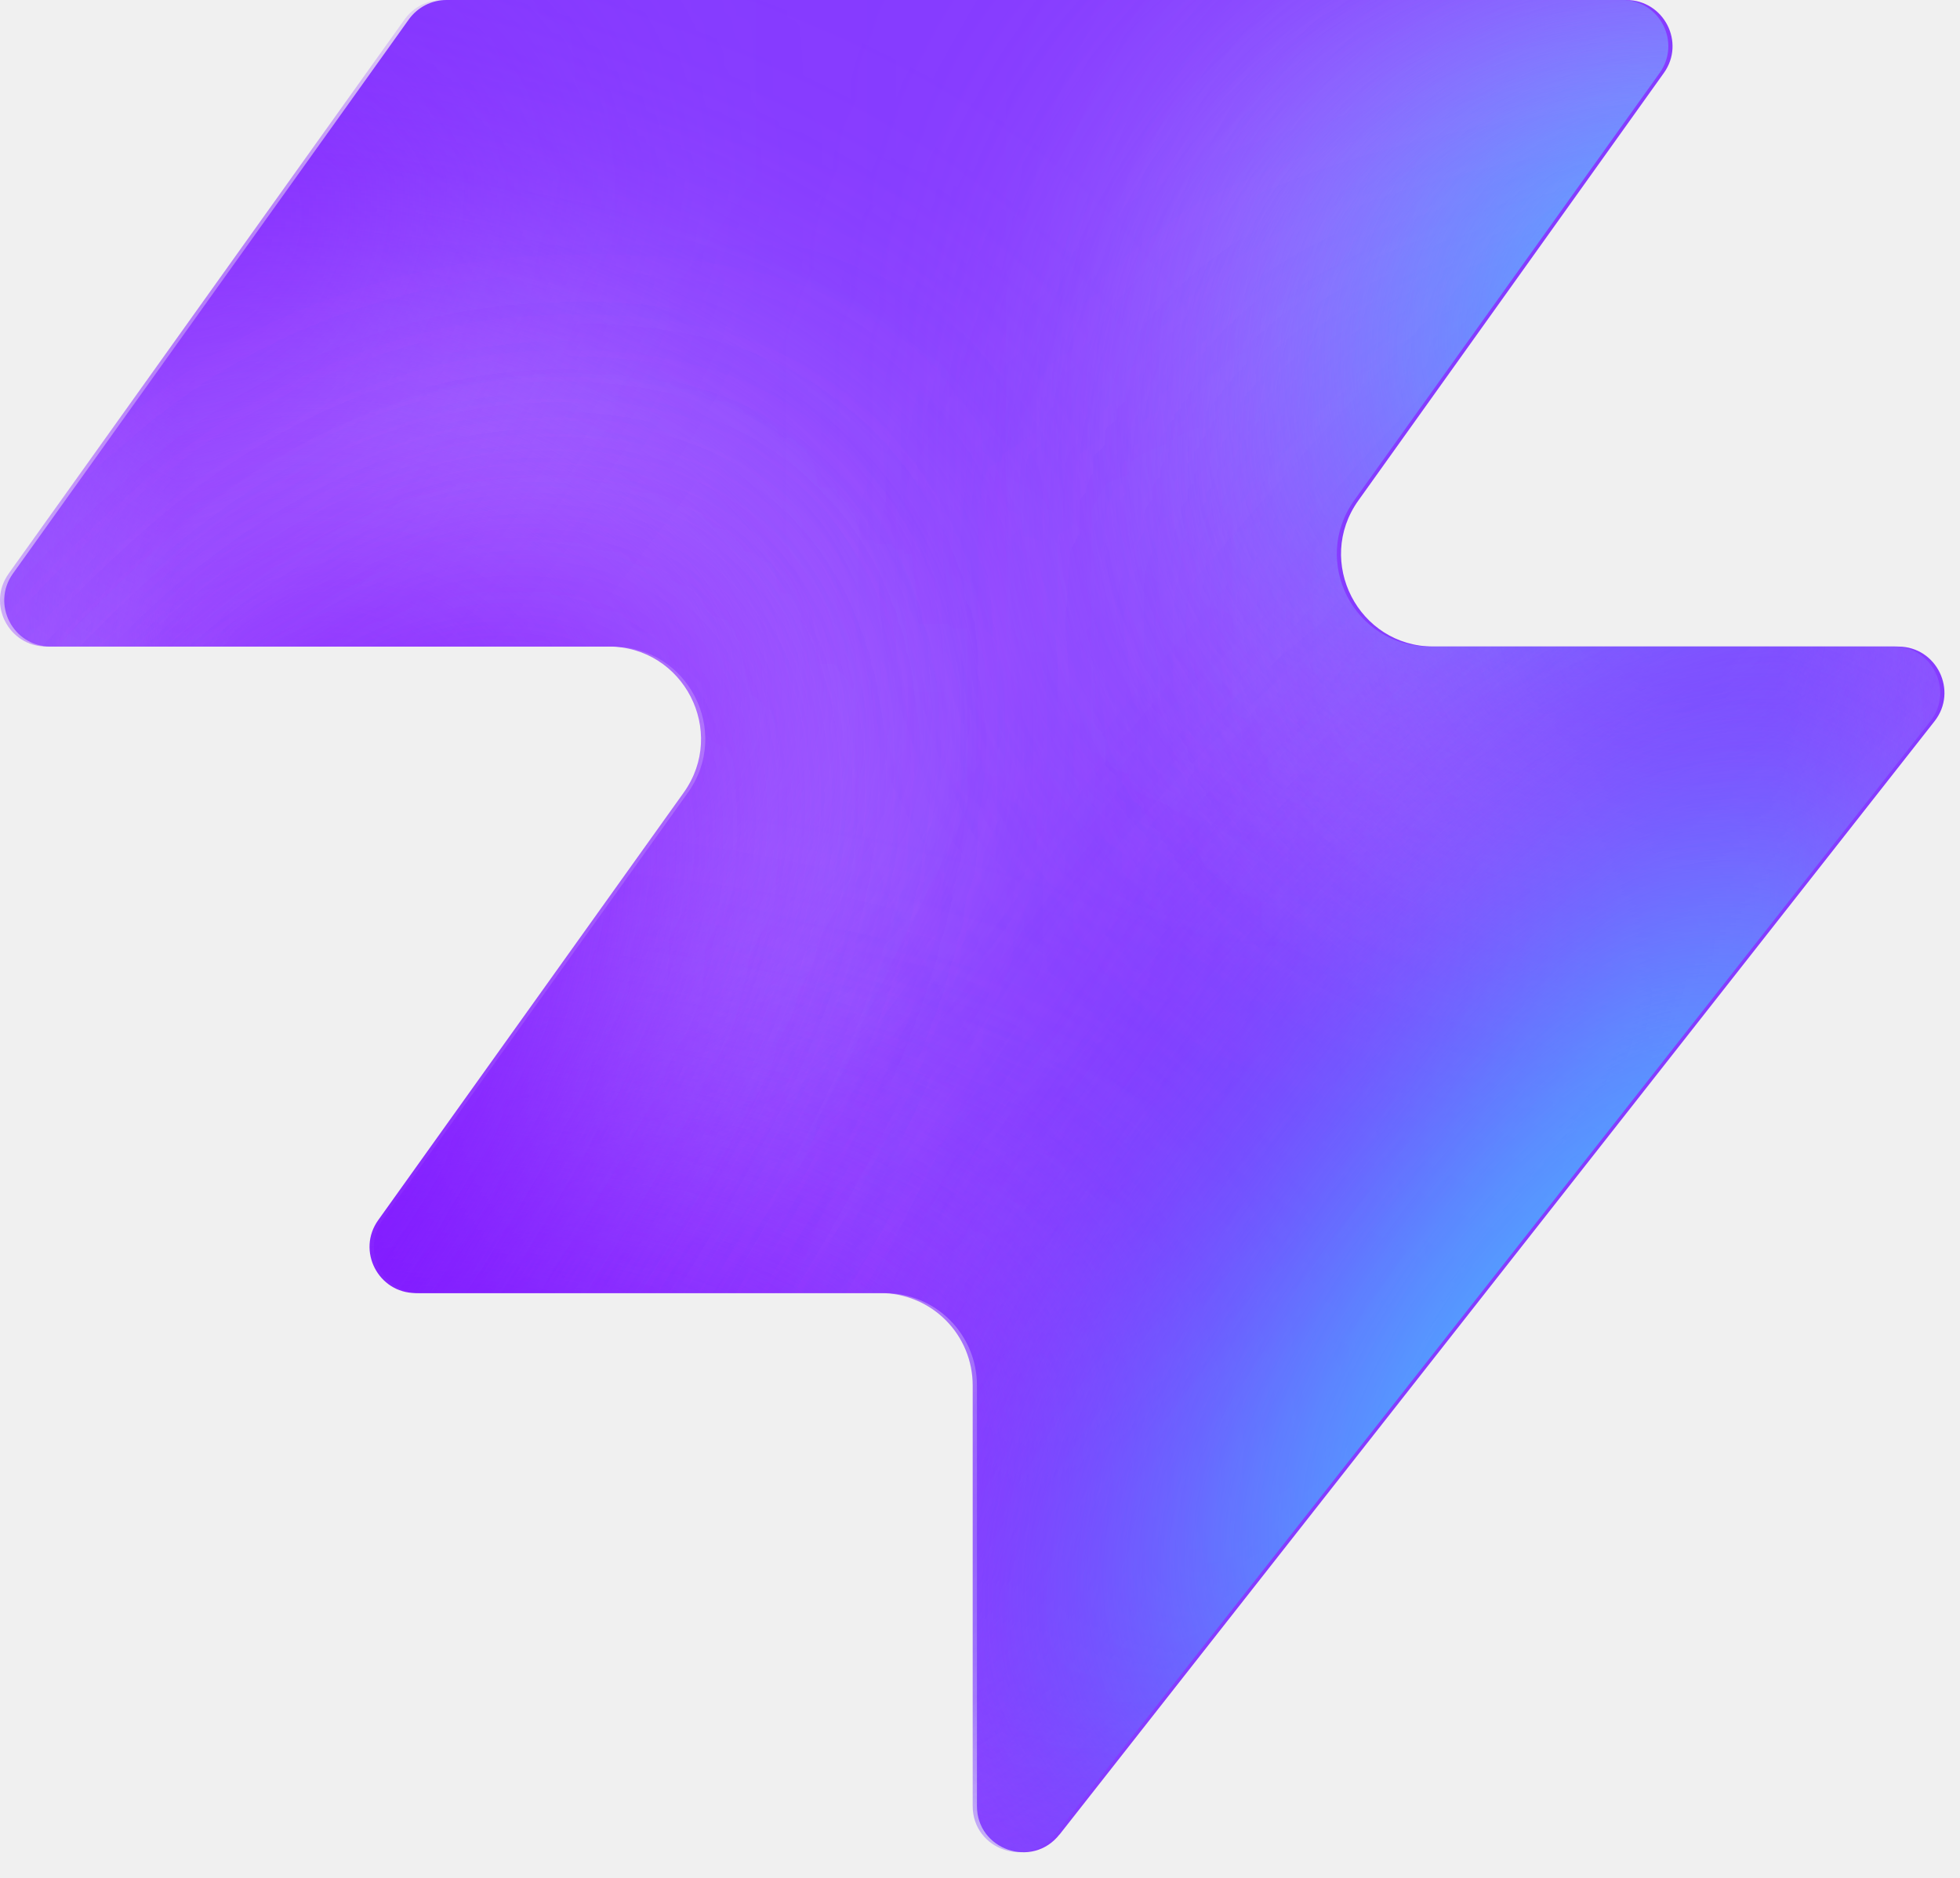
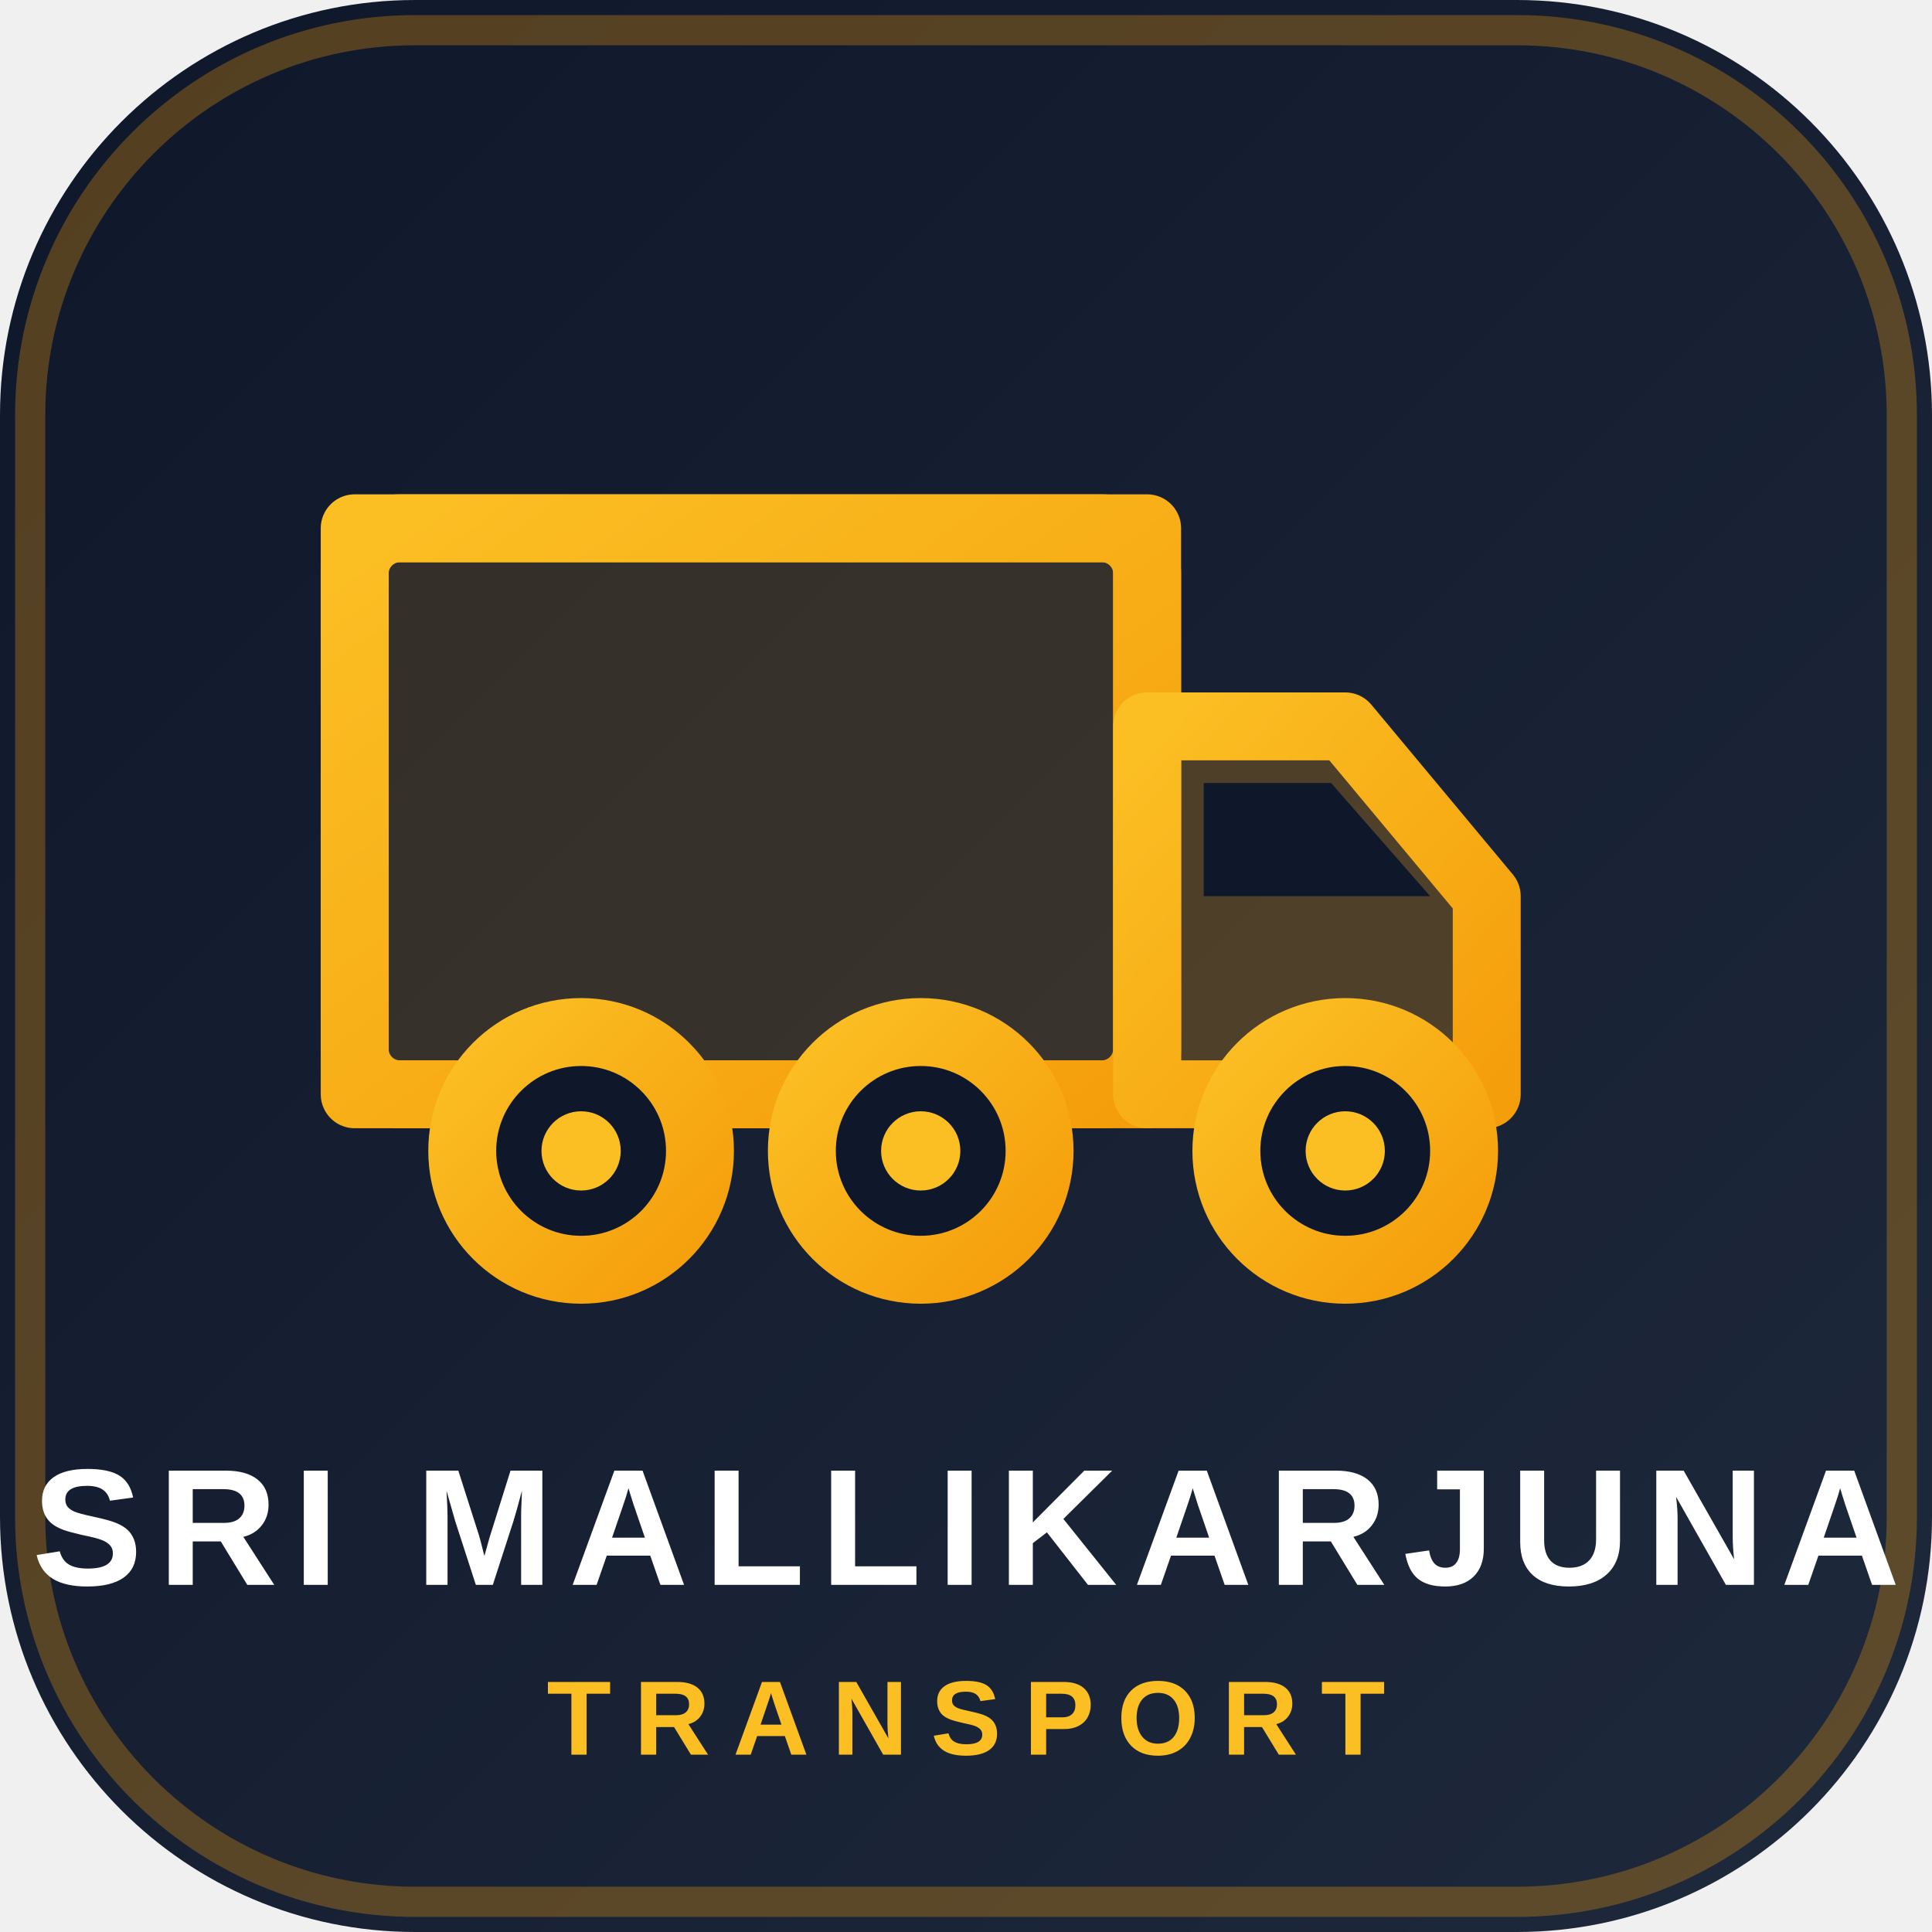
- <svg xmlns="http://www.w3.org/2000/svg" width="48" height="46" fill="none" viewBox="0 0 48 46">
-   <path fill="#863bff" d="M25.946 44.938c-.664.845-2.021.375-2.021-.698V33.937a2.26 2.26 0 0 0-2.262-2.262H10.287c-.92 0-1.456-1.04-.92-1.788l7.48-10.471c1.07-1.497 0-3.578-1.842-3.578H1.237c-.92 0-1.456-1.04-.92-1.788L10.013.474c.214-.297.556-.474.92-.474h28.894c.92 0 1.456 1.04.92 1.788l-7.48 10.471c-1.07 1.498 0 3.579 1.842 3.579h11.377c.943 0 1.473 1.088.89 1.83L25.947 44.94z" style="fill:#863bff;fill:color(display-p3 .525 .23 1);fill-opacity:1" />
-   <mask id="a" width="48" height="46" x="0" y="0" maskUnits="userSpaceOnUse" style="mask-type:alpha">
-     <path fill="#000" d="M25.842 44.938c-.664.844-2.021.375-2.021-.698V33.937a2.26 2.26 0 0 0-2.262-2.262H10.183c-.92 0-1.456-1.04-.92-1.788l7.48-10.471c1.07-1.498 0-3.579-1.842-3.579H1.133c-.92 0-1.456-1.04-.92-1.787L9.91.473c.214-.297.556-.474.92-.474h28.894c.92 0 1.456 1.04.92 1.788l-7.48 10.471c-1.07 1.498 0 3.578 1.842 3.578h11.377c.943 0 1.473 1.088.89 1.832L25.843 44.94z" style="fill:#000;fill-opacity:1" />
-   </mask>
-   <g mask="url(#a)">
-     <g filter="url(#b)">
-       <ellipse cx="5.508" cy="14.704" fill="#ede6ff" rx="5.508" ry="14.704" style="fill:#ede6ff;fill:color(display-p3 .927 .903 1);fill-opacity:1" transform="matrix(.00324 1 1 -.00324 -4.47 31.516)" />
-     </g>
-     <g filter="url(#c)">
-       <ellipse cx="10.399" cy="29.851" fill="#ede6ff" rx="10.399" ry="29.851" style="fill:#ede6ff;fill:color(display-p3 .927 .903 1);fill-opacity:1" transform="matrix(.00324 1 1 -.00324 -39.328 7.883)" />
-     </g>
-     <g filter="url(#d)">
-       <ellipse cx="5.508" cy="30.487" fill="#7e14ff" rx="5.508" ry="30.487" style="fill:#7e14ff;fill:color(display-p3 .492 .077 1);fill-opacity:1" transform="rotate(89.814 -25.913 -14.639)scale(1 -1)" />
-     </g>
-     <g filter="url(#e)">
-       <ellipse cx="5.508" cy="30.599" fill="#7e14ff" rx="5.508" ry="30.599" style="fill:#7e14ff;fill:color(display-p3 .492 .077 1);fill-opacity:1" transform="rotate(89.814 -32.644 -3.334)scale(1 -1)" />
-     </g>
-     <g filter="url(#f)">
-       <ellipse cx="5.508" cy="30.599" fill="#7e14ff" rx="5.508" ry="30.599" style="fill:#7e14ff;fill:color(display-p3 .492 .077 1);fill-opacity:1" transform="matrix(.00324 1 1 -.00324 -34.34 30.47)" />
-     </g>
-     <g filter="url(#g)">
-       <ellipse cx="14.072" cy="22.078" fill="#ede6ff" rx="14.072" ry="22.078" style="fill:#ede6ff;fill:color(display-p3 .927 .903 1);fill-opacity:1" transform="rotate(93.35 24.506 48.493)scale(-1 1)" />
-     </g>
-     <g filter="url(#h)">
-       <ellipse cx="3.47" cy="21.501" fill="#7e14ff" rx="3.47" ry="21.501" style="fill:#7e14ff;fill:color(display-p3 .492 .077 1);fill-opacity:1" transform="rotate(89.009 28.708 47.59)scale(-1 1)" />
-     </g>
-     <g filter="url(#i)">
-       <ellipse cx="3.47" cy="21.501" fill="#7e14ff" rx="3.47" ry="21.501" style="fill:#7e14ff;fill:color(display-p3 .492 .077 1);fill-opacity:1" transform="rotate(89.009 28.708 47.59)scale(-1 1)" />
-     </g>
-     <g filter="url(#j)">
-       <ellipse cx=".387" cy="8.972" fill="#7e14ff" rx="4.407" ry="29.108" style="fill:#7e14ff;fill:color(display-p3 .492 .077 1);fill-opacity:1" transform="rotate(39.51 .387 8.972)" />
-     </g>
-     <g filter="url(#k)">
-       <ellipse cx="47.523" cy="-6.092" fill="#7e14ff" rx="4.407" ry="29.108" style="fill:#7e14ff;fill:color(display-p3 .492 .077 1);fill-opacity:1" transform="rotate(37.892 47.523 -6.092)" />
-     </g>
-     <g filter="url(#l)">
-       <ellipse cx="41.412" cy="6.333" fill="#47bfff" rx="5.971" ry="9.665" style="fill:#47bfff;fill:color(display-p3 .28 .748 1);fill-opacity:1" transform="rotate(37.892 41.412 6.333)" />
-     </g>
-     <g filter="url(#m)">
-       <ellipse cx="-1.879" cy="38.332" fill="#7e14ff" rx="4.407" ry="29.108" style="fill:#7e14ff;fill:color(display-p3 .492 .077 1);fill-opacity:1" transform="rotate(37.892 -1.88 38.332)" />
-     </g>
-     <g filter="url(#n)">
-       <ellipse cx="-1.879" cy="38.332" fill="#7e14ff" rx="4.407" ry="29.108" style="fill:#7e14ff;fill:color(display-p3 .492 .077 1);fill-opacity:1" transform="rotate(37.892 -1.88 38.332)" />
-     </g>
-     <g filter="url(#o)">
-       <ellipse cx="35.651" cy="29.907" fill="#7e14ff" rx="4.407" ry="29.108" style="fill:#7e14ff;fill:color(display-p3 .492 .077 1);fill-opacity:1" transform="rotate(37.892 35.651 29.907)" />
-     </g>
-     <g filter="url(#p)">
-       <ellipse cx="38.418" cy="32.4" fill="#47bfff" rx="5.971" ry="15.297" style="fill:#47bfff;fill:color(display-p3 .28 .748 1);fill-opacity:1" transform="rotate(37.892 38.418 32.4)" />
-     </g>
+ <svg xmlns="http://www.w3.org/2000/svg" viewBox="0 0 512 512" width="512" height="512">
+   <defs>
+     <linearGradient id="bgGrad" x1="0%" y1="0%" x2="100%" y2="100%">
+       <stop offset="0%" stop-color="#0f172a" />
+       <stop offset="100%" stop-color="#1e293b" />
+     </linearGradient>
+     <linearGradient id="truckGrad" x1="0%" y1="0%" x2="100%" y2="100%">
+       <stop offset="0%" stop-color="#fbbf24" />
+       <stop offset="100%" stop-color="#f59e0b" />
+     </linearGradient>
+   </defs>
+   <rect width="512" height="512" rx="110" fill="url(#bgGrad)" />
+   <rect x="8" y="8" width="496" height="496" rx="102" fill="none" stroke="#f59e0b" stroke-width="8" stroke-opacity="0.3" />
+   <g transform="translate(64, 80) scale(0.75)" fill="none" stroke="url(#truckGrad)" stroke-width="24" stroke-linecap="round" stroke-linejoin="round">
+     <rect x="40" y="80" width="280" height="200" rx="16" fill="#f59e0b" fill-opacity="0.15" />
+     <path d="M40 80h280v200H40z" />
+     <line x1="40" y1="140" x2="320" y2="140" stroke-width="14" stroke-opacity="0.6" />
+     <line x1="40" y1="200" x2="320" y2="200" stroke-width="14" stroke-opacity="0.6" />
+     <path d="M320 150h70l50 60v70h-120v-130z" fill="#f59e0b" fill-opacity="0.25" />
+     <path d="M340 170h45l35 40h-80v-40z" fill="#0f172a" stroke="none" />
+     <circle cx="120" cy="300" r="42" fill="#0f172a" stroke-width="24" />
+     <circle cx="120" cy="300" r="14" fill="#fbbf24" stroke="none" />
+     <circle cx="240" cy="300" r="42" fill="#0f172a" stroke-width="24" />
+     <circle cx="240" cy="300" r="14" fill="#fbbf24" stroke="none" />
+     <circle cx="390" cy="300" r="42" fill="#0f172a" stroke-width="24" />
+     <circle cx="390" cy="300" r="14" fill="#fbbf24" stroke="none" />
  </g>
-   <defs>
-     <filter id="b" width="60.045" height="41.654" x="-19.77" y="16.149" color-interpolation-filters="sRGB" filterUnits="userSpaceOnUse">
-       <feFlood flood-opacity="0" result="BackgroundImageFix" />
-       <feBlend in="SourceGraphic" in2="BackgroundImageFix" result="shape" />
-       <feGaussianBlur result="effect1_foregroundBlur_2002_17158" stdDeviation="7.659" />
-     </filter>
-     <filter id="c" width="90.34" height="51.437" x="-54.613" y="-7.533" color-interpolation-filters="sRGB" filterUnits="userSpaceOnUse">
-       <feFlood flood-opacity="0" result="BackgroundImageFix" />
-       <feBlend in="SourceGraphic" in2="BackgroundImageFix" result="shape" />
-       <feGaussianBlur result="effect1_foregroundBlur_2002_17158" stdDeviation="7.659" />
-     </filter>
-     <filter id="d" width="79.355" height="29.4" x="-49.64" y="2.03" color-interpolation-filters="sRGB" filterUnits="userSpaceOnUse">
-       <feFlood flood-opacity="0" result="BackgroundImageFix" />
-       <feBlend in="SourceGraphic" in2="BackgroundImageFix" result="shape" />
-       <feGaussianBlur result="effect1_foregroundBlur_2002_17158" stdDeviation="4.596" />
-     </filter>
-     <filter id="e" width="79.579" height="29.4" x="-45.045" y="20.029" color-interpolation-filters="sRGB" filterUnits="userSpaceOnUse">
-       <feFlood flood-opacity="0" result="BackgroundImageFix" />
-       <feBlend in="SourceGraphic" in2="BackgroundImageFix" result="shape" />
-       <feGaussianBlur result="effect1_foregroundBlur_2002_17158" stdDeviation="4.596" />
-     </filter>
-     <filter id="f" width="79.579" height="29.4" x="-43.513" y="21.178" color-interpolation-filters="sRGB" filterUnits="userSpaceOnUse">
-       <feFlood flood-opacity="0" result="BackgroundImageFix" />
-       <feBlend in="SourceGraphic" in2="BackgroundImageFix" result="shape" />
-       <feGaussianBlur result="effect1_foregroundBlur_2002_17158" stdDeviation="4.596" />
-     </filter>
-     <filter id="g" width="74.749" height="58.852" x="15.756" y="-17.901" color-interpolation-filters="sRGB" filterUnits="userSpaceOnUse">
-       <feFlood flood-opacity="0" result="BackgroundImageFix" />
-       <feBlend in="SourceGraphic" in2="BackgroundImageFix" result="shape" />
-       <feGaussianBlur result="effect1_foregroundBlur_2002_17158" stdDeviation="7.659" />
-     </filter>
-     <filter id="h" width="61.377" height="25.362" x="23.548" y="2.284" color-interpolation-filters="sRGB" filterUnits="userSpaceOnUse">
-       <feFlood flood-opacity="0" result="BackgroundImageFix" />
-       <feBlend in="SourceGraphic" in2="BackgroundImageFix" result="shape" />
-       <feGaussianBlur result="effect1_foregroundBlur_2002_17158" stdDeviation="4.596" />
-     </filter>
-     <filter id="i" width="61.377" height="25.362" x="23.548" y="2.284" color-interpolation-filters="sRGB" filterUnits="userSpaceOnUse">
-       <feFlood flood-opacity="0" result="BackgroundImageFix" />
-       <feBlend in="SourceGraphic" in2="BackgroundImageFix" result="shape" />
-       <feGaussianBlur result="effect1_foregroundBlur_2002_17158" stdDeviation="4.596" />
-     </filter>
-     <filter id="j" width="56.045" height="63.649" x="-27.636" y="-22.853" color-interpolation-filters="sRGB" filterUnits="userSpaceOnUse">
-       <feFlood flood-opacity="0" result="BackgroundImageFix" />
-       <feBlend in="SourceGraphic" in2="BackgroundImageFix" result="shape" />
-       <feGaussianBlur result="effect1_foregroundBlur_2002_17158" stdDeviation="4.596" />
-     </filter>
-     <filter id="k" width="54.814" height="64.646" x="20.116" y="-38.415" color-interpolation-filters="sRGB" filterUnits="userSpaceOnUse">
-       <feFlood flood-opacity="0" result="BackgroundImageFix" />
-       <feBlend in="SourceGraphic" in2="BackgroundImageFix" result="shape" />
-       <feGaussianBlur result="effect1_foregroundBlur_2002_17158" stdDeviation="4.596" />
-     </filter>
-     <filter id="l" width="33.541" height="35.313" x="24.641" y="-11.323" color-interpolation-filters="sRGB" filterUnits="userSpaceOnUse">
-       <feFlood flood-opacity="0" result="BackgroundImageFix" />
-       <feBlend in="SourceGraphic" in2="BackgroundImageFix" result="shape" />
-       <feGaussianBlur result="effect1_foregroundBlur_2002_17158" stdDeviation="4.596" />
-     </filter>
-     <filter id="m" width="54.814" height="64.646" x="-29.286" y="6.009" color-interpolation-filters="sRGB" filterUnits="userSpaceOnUse">
-       <feFlood flood-opacity="0" result="BackgroundImageFix" />
-       <feBlend in="SourceGraphic" in2="BackgroundImageFix" result="shape" />
-       <feGaussianBlur result="effect1_foregroundBlur_2002_17158" stdDeviation="4.596" />
-     </filter>
-     <filter id="n" width="54.814" height="64.646" x="-29.286" y="6.009" color-interpolation-filters="sRGB" filterUnits="userSpaceOnUse">
-       <feFlood flood-opacity="0" result="BackgroundImageFix" />
-       <feBlend in="SourceGraphic" in2="BackgroundImageFix" result="shape" />
-       <feGaussianBlur result="effect1_foregroundBlur_2002_17158" stdDeviation="4.596" />
-     </filter>
-     <filter id="o" width="54.814" height="64.646" x="8.244" y="-2.416" color-interpolation-filters="sRGB" filterUnits="userSpaceOnUse">
-       <feFlood flood-opacity="0" result="BackgroundImageFix" />
-       <feBlend in="SourceGraphic" in2="BackgroundImageFix" result="shape" />
-       <feGaussianBlur result="effect1_foregroundBlur_2002_17158" stdDeviation="4.596" />
-     </filter>
-     <filter id="p" width="39.409" height="43.623" x="18.713" y="10.588" color-interpolation-filters="sRGB" filterUnits="userSpaceOnUse">
-       <feFlood flood-opacity="0" result="BackgroundImageFix" />
-       <feBlend in="SourceGraphic" in2="BackgroundImageFix" result="shape" />
-       <feGaussianBlur result="effect1_foregroundBlur_2002_17158" stdDeviation="4.596" />
-     </filter>
-   </defs>
+   <text x="256" y="420" font-family="Arial, sans-serif" font-weight="900" font-size="44" fill="#ffffff" text-anchor="middle" letter-spacing="4">SRI MALLIKARJUNA</text>
+   <text x="256" y="465" font-family="Arial, sans-serif" font-weight="800" font-size="28" fill="#fbbf24" text-anchor="middle" letter-spacing="6">TRANSPORT</text>
</svg>
